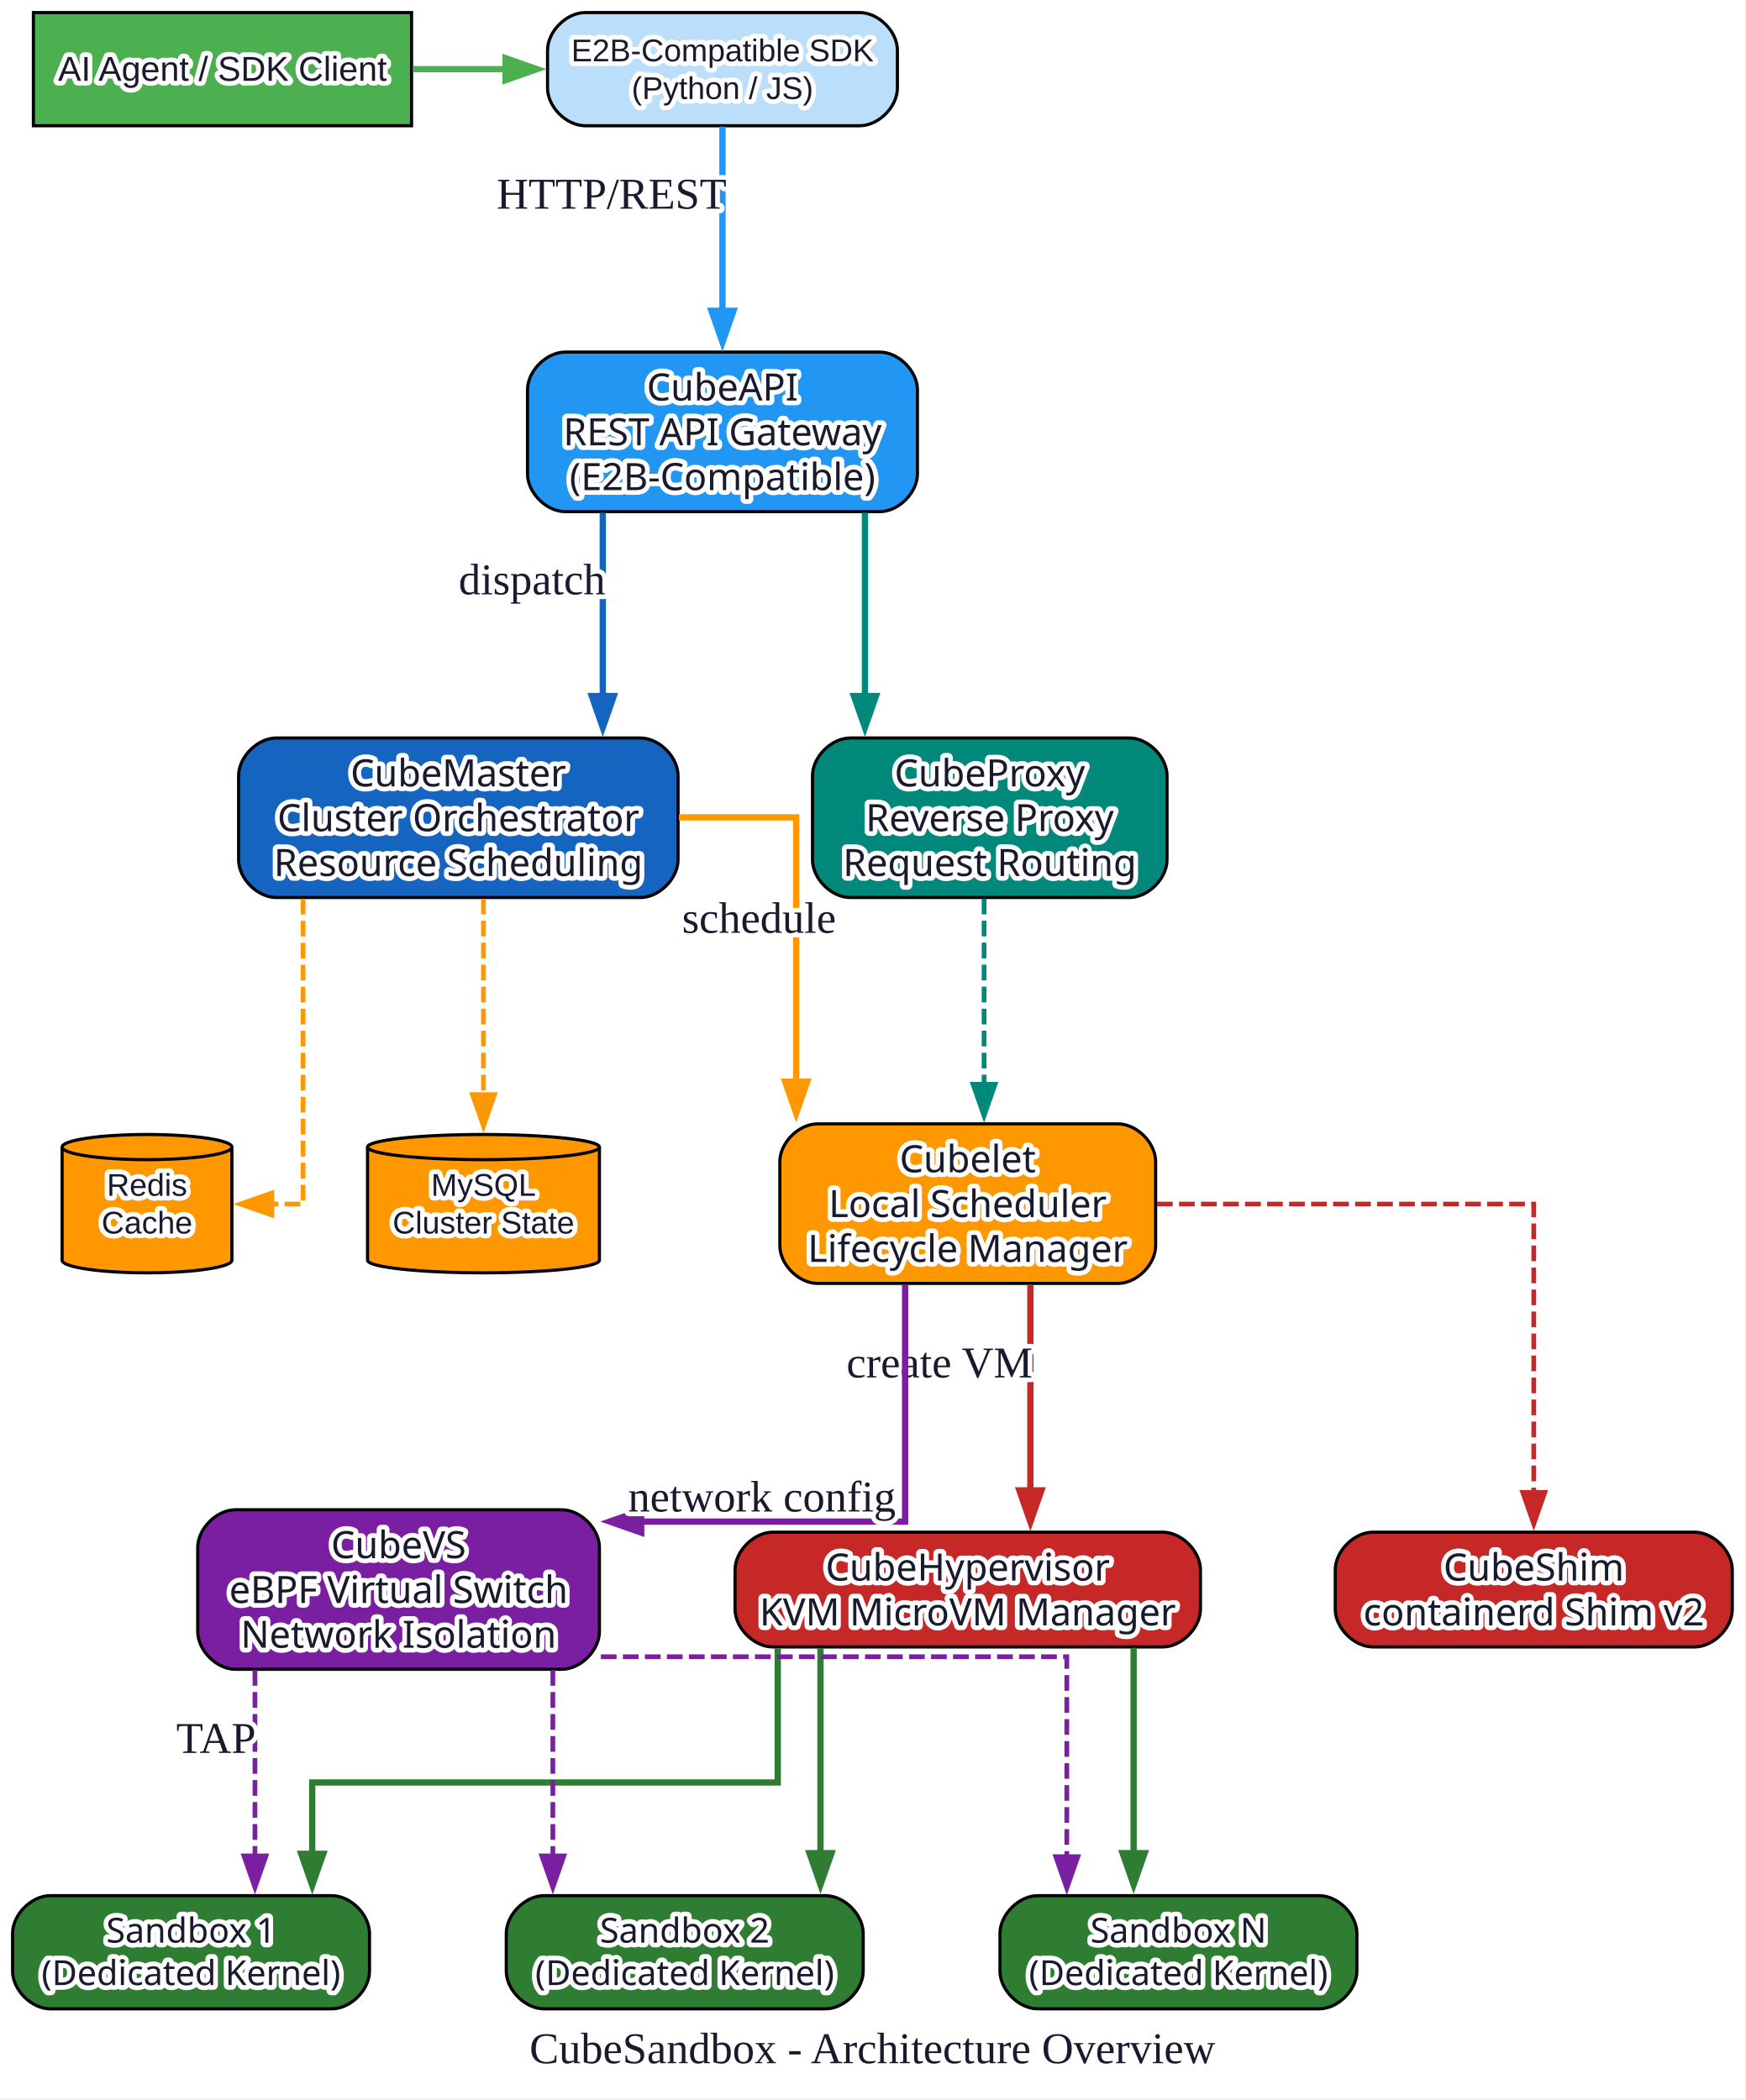
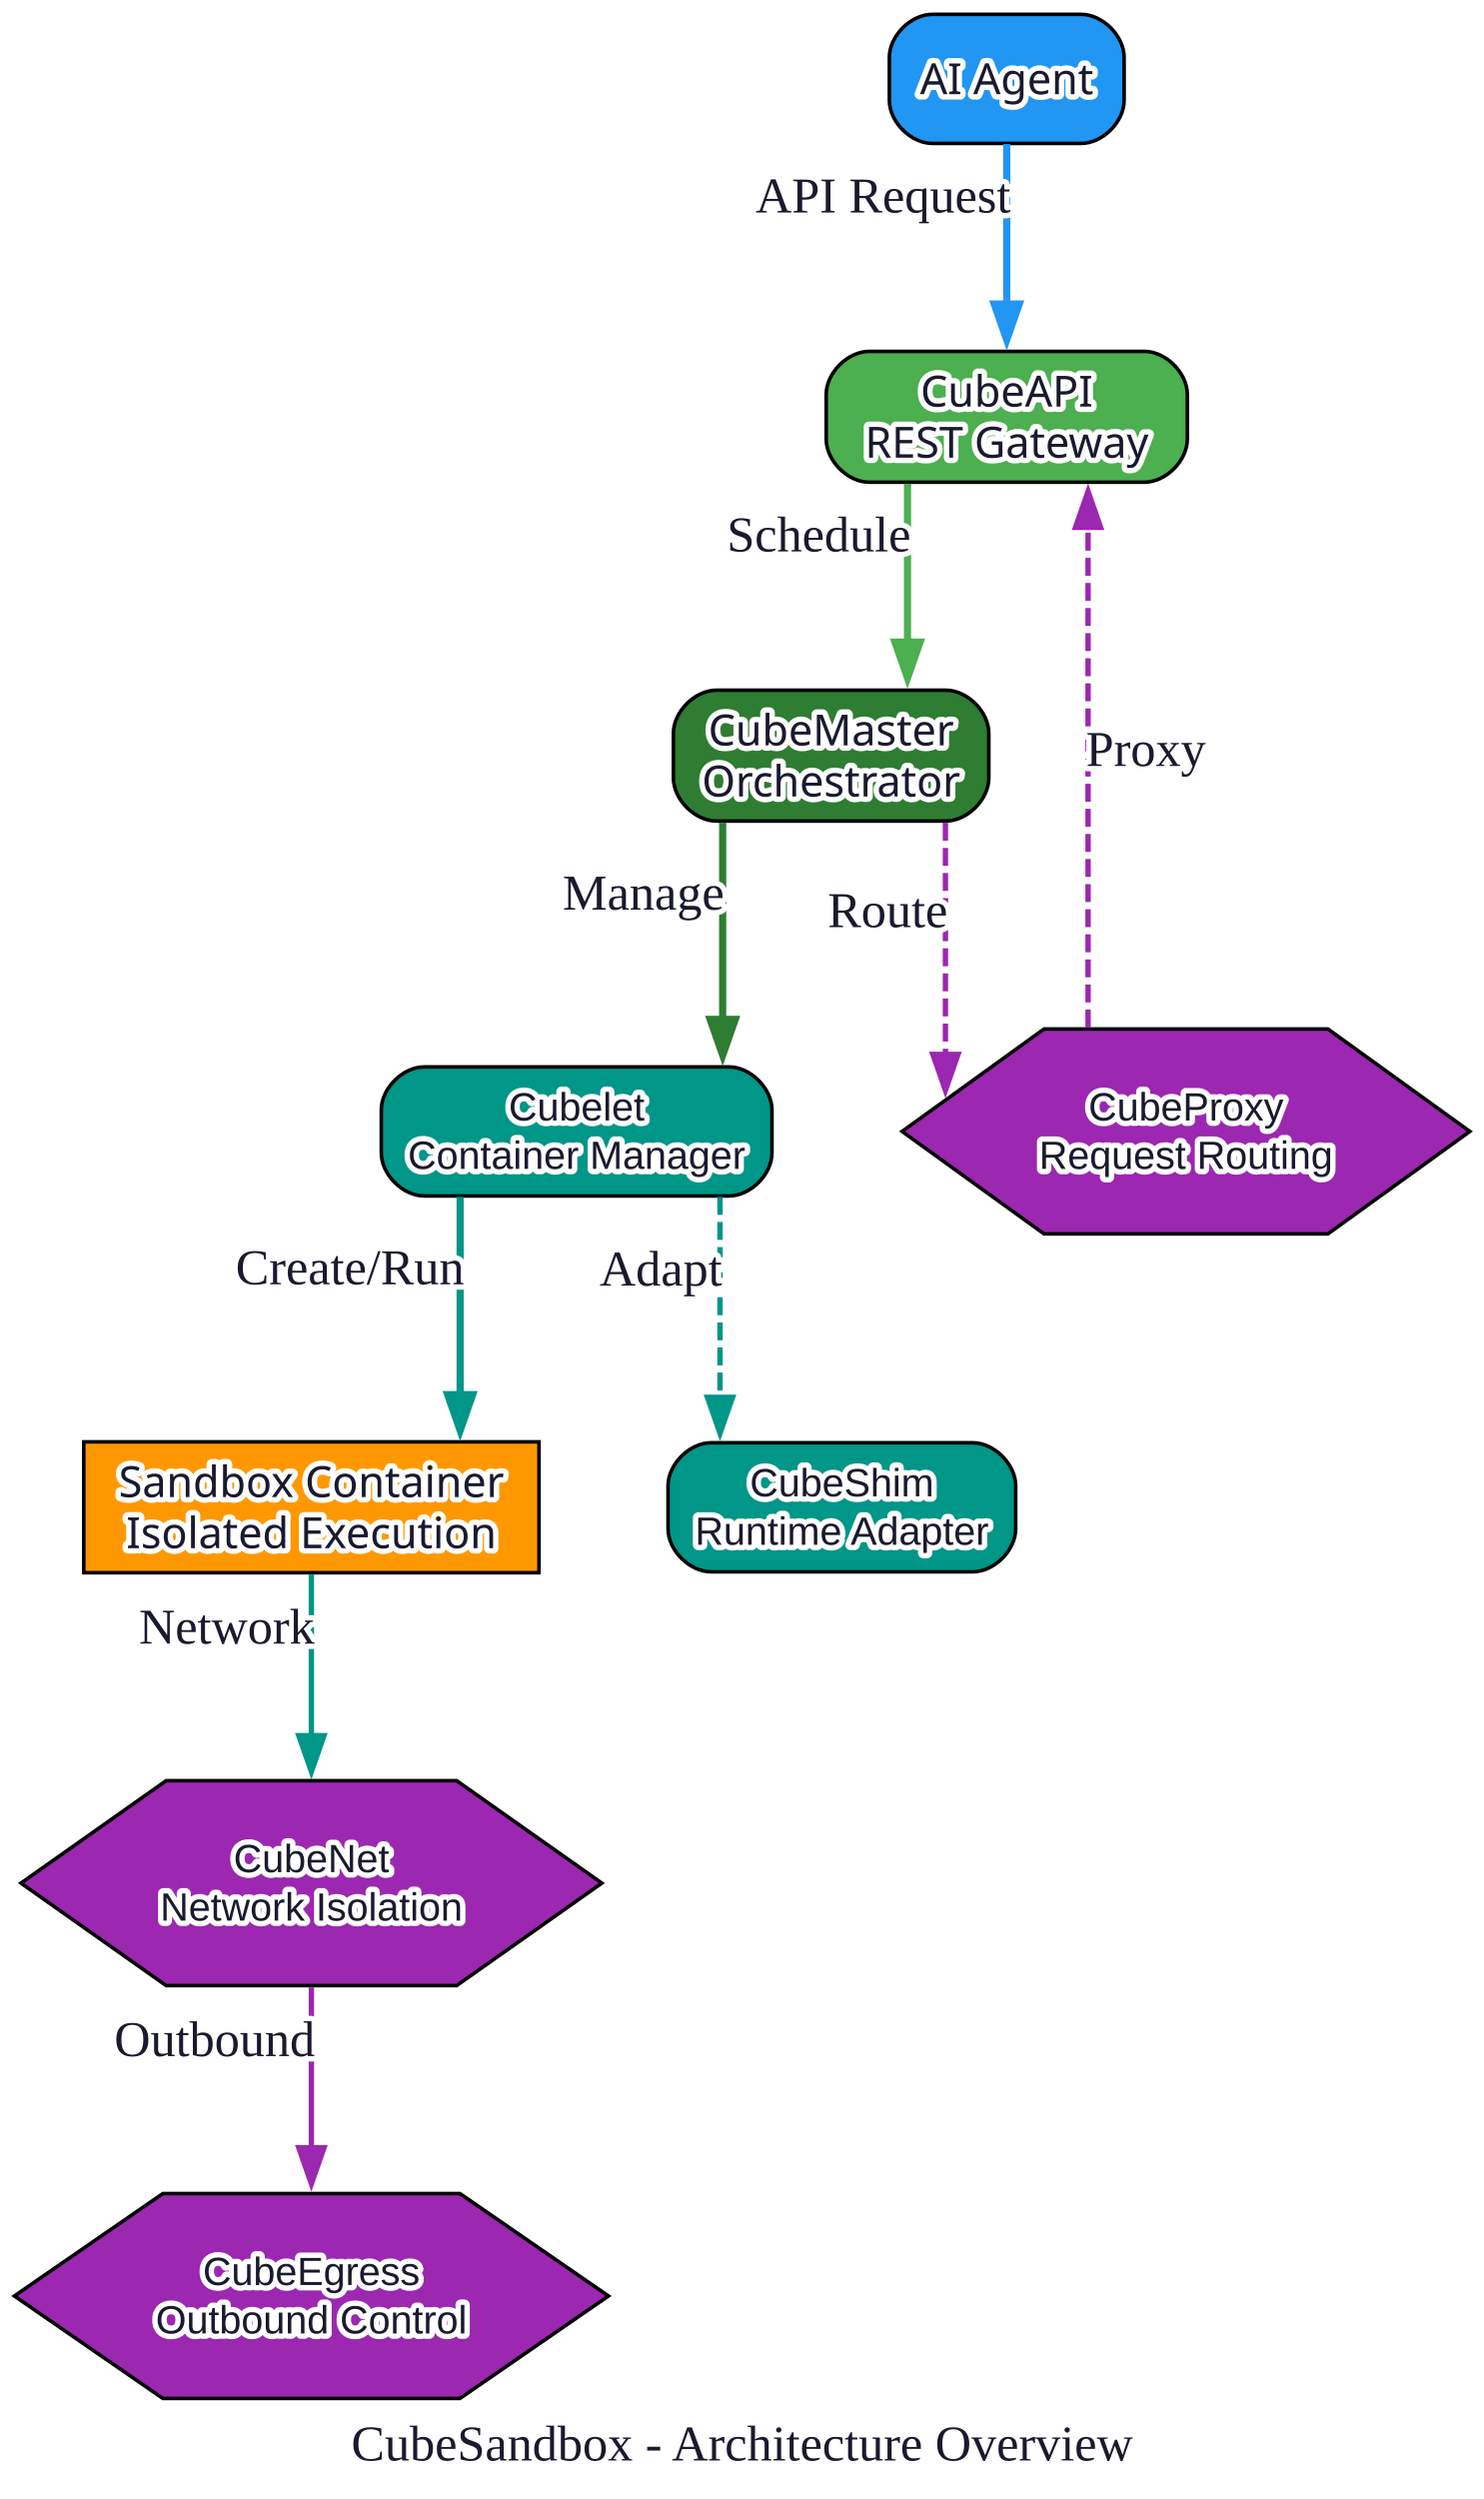
- <svg xmlns="http://www.w3.org/2000/svg" width="555pt" height="668pt" viewBox="0.00 0.00 555.00 668.00">
+ <svg xmlns="http://www.w3.org/2000/svg" width="414pt" height="697pt" viewBox="0.00 0.00 414.00 697.00">
  <style>

text { paint-order: stroke; stroke: #ffffff; stroke-width: 3px; stroke-linejoin: round; fill: #1a1a2e; }
</style>
-   <g id="graph0" class="graph" transform="scale(1 1) rotate(0) translate(4 663.5)">
-     <polygon fill="white" stroke="none" points="-4,4 -4,-663.5 550.88,-663.5 550.88,4 -4,4" />
-     <text xml:space="preserve" text-anchor="middle" x="273.44" y="-7.2" font-family="Times New Roman,serif" font-size="14.00">CubeSandbox - Architecture Overview</text>
+   <g id="graph0" class="graph" transform="scale(1 1) rotate(0) translate(4 693.46)">
+     <polygon fill="white" stroke="none" points="-4,4 -4,-693.46 410.07,-693.46 410.07,4 -4,4" />
+     <text xml:space="preserve" text-anchor="middle" x="203.04" y="-7.2" font-family="Times New Roman,serif" font-size="14.00">CubeSandbox - Architecture Overview</text>
    <g id="node1" class="node">
-       <polygon fill="#4caf50" stroke="black" points="126.88,-659.5 6.62,-659.5 6.62,-623.5 126.88,-623.5 126.88,-659.5" />
-       <text xml:space="preserve" text-anchor="middle" x="66.75" y="-637.8" font-family="Arial" font-size="11.00" fill="white">AI Agent / SDK Client</text>
+       <path fill="#2196f3" stroke="black" d="M297.62,-689.46C297.62,-689.46 256.12,-689.46 256.12,-689.46 250.12,-689.46 244.12,-683.46 244.12,-677.46 244.12,-677.46 244.12,-665.46 244.12,-665.46 244.12,-659.46 250.12,-653.46 256.12,-653.46 256.12,-653.46 297.62,-653.46 297.62,-653.46 303.62,-653.46 309.62,-659.46 309.62,-665.46 309.62,-665.46 309.62,-677.46 309.62,-677.46 309.62,-683.46 303.62,-689.46 297.62,-689.46" />
+       <text xml:space="preserve" text-anchor="middle" x="276.87" y="-667.19" font-family="Arial Bold" font-size="12.00" fill="white">AI Agent</text>
+     </g>
+     <g id="node2" class="node">
+       <path fill="#4caf50" stroke="black" d="M315.25,-595.46C315.25,-595.46 238.5,-595.46 238.5,-595.46 232.5,-595.46 226.5,-589.46 226.5,-583.46 226.5,-583.46 226.5,-570.96 226.5,-570.96 226.5,-564.96 232.5,-558.96 238.5,-558.96 238.5,-558.96 315.25,-558.96 315.25,-558.96 321.25,-558.96 327.25,-564.96 327.25,-570.96 327.25,-570.96 327.25,-583.46 327.25,-583.46 327.25,-589.46 321.25,-595.46 315.25,-595.46" />
+       <text xml:space="preserve" text-anchor="middle" x="276.87" y="-580.06" font-family="Arial Bold" font-size="12.00" fill="white">CubeAPI</text>
+       <text xml:space="preserve" text-anchor="middle" x="276.87" y="-565.81" font-family="Arial Bold" font-size="12.00" fill="white">REST Gateway</text>
+     </g>
+     <g id="edge1" class="edge">
+       <path fill="none" stroke="#2196f3" stroke-width="2" d="M276.87,-653.29C276.87,-653.29 276.87,-608.68 276.87,-608.68" />
+       <polygon fill="#2196f3" stroke="#2196f3" stroke-width="2" points="280.37,-608.68 276.87,-598.68 273.37,-608.68 280.37,-608.68" />
+       <text xml:space="preserve" text-anchor="middle" x="242.37" y="-634.19" font-family="Times New Roman,serif" font-size="14.00">API Request</text>
+     </g>
+     <g id="node3" class="node">
+       <path fill="#2e7d32" stroke="black" d="M259.87,-500.96C259.87,-500.96 195.87,-500.96 195.87,-500.96 189.87,-500.96 183.87,-494.96 183.87,-488.96 183.87,-488.96 183.87,-476.46 183.87,-476.46 183.87,-470.46 189.87,-464.46 195.87,-464.46 195.87,-464.46 259.87,-464.46 259.87,-464.46 265.87,-464.46 271.87,-470.46 271.87,-476.46 271.87,-476.46 271.87,-488.96 271.87,-488.96 271.87,-494.96 265.87,-500.96 259.87,-500.96" />
+       <text xml:space="preserve" text-anchor="middle" x="227.87" y="-485.56" font-family="Arial Bold" font-size="12.00" fill="white">CubeMaster</text>
+       <text xml:space="preserve" text-anchor="middle" x="227.87" y="-471.31" font-family="Arial Bold" font-size="12.00" fill="white">Orchestrator</text>
+     </g>
+     <g id="edge2" class="edge">
+       <path fill="none" stroke="#4caf50" stroke-width="2" d="M249.19,-558.54C249.19,-558.54 249.19,-514.37 249.19,-514.37" />
+       <polygon fill="#4caf50" stroke="#4caf50" stroke-width="2" points="252.69,-514.37 249.19,-504.37 245.69,-514.37 252.69,-514.37" />
+       <text xml:space="preserve" text-anchor="middle" x="224.44" y="-539.66" font-family="Times New Roman,serif" font-size="14.00">Schedule</text>
+     </g>
+     <g id="node4" class="node">
+       <path fill="#009688" stroke="black" d="M199.37,-395.89C199.37,-395.89 114.37,-395.89 114.37,-395.89 108.37,-395.89 102.37,-389.89 102.37,-383.89 102.37,-383.89 102.37,-371.89 102.37,-371.89 102.37,-365.89 108.37,-359.89 114.37,-359.89 114.37,-359.89 199.37,-359.89 199.37,-359.89 205.37,-359.89 211.37,-365.89 211.37,-371.89 211.37,-371.89 211.37,-383.89 211.37,-383.89 211.37,-389.89 205.37,-395.89 199.37,-395.89" />
+       <text xml:space="preserve" text-anchor="middle" x="156.87" y="-380.94" font-family="Arial" font-size="11.00" fill="white">Cubelet</text>
+       <text xml:space="preserve" text-anchor="middle" x="156.87" y="-367.44" font-family="Arial" font-size="11.00" fill="white">Container Manager</text>
+     </g>
+     <g id="edge3" class="edge">
+       <path fill="none" stroke="#2e7d32" stroke-width="2" d="M197.62,-463.97C197.62,-463.97 197.62,-409.14 197.62,-409.14" />
+       <polygon fill="#2e7d32" stroke="#2e7d32" stroke-width="2" points="201.12,-409.14 197.62,-399.14 194.12,-409.14 201.12,-409.14" />
+       <text xml:space="preserve" text-anchor="middle" x="175.5" y="-439.76" font-family="Times New Roman,serif" font-size="14.00">Manage</text>
+     </g>
+     <g id="node8" class="node">
+       <polygon fill="#9c27b0" stroke="black" points="406.07,-377.89 366.47,-406.46 287.27,-406.46 247.67,-377.89 287.27,-349.31 366.47,-349.31 406.07,-377.89" />
+       <text xml:space="preserve" text-anchor="middle" x="326.87" y="-380.94" font-family="Arial" font-size="11.00" fill="white">CubeProxy</text>
+       <text xml:space="preserve" text-anchor="middle" x="326.87" y="-367.44" font-family="Arial" font-size="11.00" fill="white">Request Routing</text>
+     </g>
+     <g id="edge5" class="edge">
+       <path fill="none" stroke="#9c27b0" stroke-width="1.5" stroke-dasharray="5,2" d="M259.77,-463.97C259.77,-463.97 259.77,-399.37 259.77,-399.37" />
+       <polygon fill="#9c27b0" stroke="#9c27b0" stroke-width="1.5" points="263.27,-399.37 259.77,-389.37 256.27,-399.37 263.27,-399.37" />
+       <text xml:space="preserve" text-anchor="middle" x="243.65" y="-434.87" font-family="Times New Roman,serif" font-size="14.00">Route</text>
+     </g>
+     <g id="node5" class="node">
+       <polygon fill="#ff9800" stroke="black" points="146.37,-291.31 19.37,-291.31 19.37,-254.81 146.37,-254.81 146.37,-291.31" />
+       <text xml:space="preserve" text-anchor="middle" x="82.87" y="-275.91" font-family="Arial Bold" font-size="12.00" fill="white">Sandbox Container</text>
+       <text xml:space="preserve" text-anchor="middle" x="82.87" y="-261.66" font-family="Arial Bold" font-size="12.00" fill="white">Isolated Execution</text>
+     </g>
+     <g id="edge4" class="edge">
+       <path fill="none" stroke="#009688" stroke-width="2" d="M124.37,-359.63C124.37,-359.63 124.37,-304.49 124.37,-304.49" />
+       <polygon fill="#009688" stroke="#009688" stroke-width="2" points="127.87,-304.49 124.37,-294.49 120.87,-304.49 127.87,-304.49" />
+       <text xml:space="preserve" text-anchor="middle" x="93.62" y="-335.26" font-family="Times New Roman,serif" font-size="14.00">Create/Run</text>
+     </g>
+     <g id="node9" class="node">
+       <path fill="#009688" stroke="black" d="M267.37,-291.06C267.37,-291.06 194.37,-291.06 194.37,-291.06 188.37,-291.06 182.37,-285.06 182.37,-279.06 182.37,-279.06 182.37,-267.06 182.37,-267.06 182.37,-261.06 188.37,-255.06 194.37,-255.06 194.37,-255.06 267.37,-255.06 267.37,-255.06 273.37,-255.06 279.37,-261.06 279.37,-267.06 279.37,-267.06 279.37,-279.06 279.37,-279.06 279.37,-285.06 273.37,-291.06 267.37,-291.06" />
+       <text xml:space="preserve" text-anchor="middle" x="230.87" y="-276.11" font-family="Arial" font-size="11.00" fill="white">CubeShim</text>
+       <text xml:space="preserve" text-anchor="middle" x="230.87" y="-262.61" font-family="Arial" font-size="11.00" fill="white">Runtime Adapter</text>
+     </g>
+     <g id="edge9" class="edge">
+       <path fill="none" stroke="#009688" stroke-width="1.5" stroke-dasharray="5,2" d="M196.87,-359.63C196.87,-359.63 196.87,-303.73 196.87,-303.73" />
+       <polygon fill="#009688" stroke="#009688" stroke-width="1.5" points="200.37,-303.73 196.87,-293.73 193.37,-303.73 200.37,-303.73" />
+       <text xml:space="preserve" text-anchor="middle" x="180.37" y="-334.88" font-family="Times New Roman,serif" font-size="14.00">Adapt</text>
    </g>
    <g id="node6" class="node">
-       <path fill="#bbdefb" stroke="black" d="M269.38,-659.5C269.38,-659.5 182.12,-659.5 182.12,-659.5 176.12,-659.5 170.12,-653.5 170.12,-647.5 170.12,-647.5 170.12,-635.5 170.12,-635.5 170.12,-629.5 176.12,-623.5 182.12,-623.5 182.12,-623.5 269.38,-623.5 269.38,-623.5 275.38,-623.5 281.38,-629.5 281.38,-635.5 281.38,-635.5 281.38,-647.5 281.38,-647.5 281.38,-653.5 275.38,-659.5 269.38,-659.5" />
-       <text xml:space="preserve" text-anchor="middle" x="225.75" y="-644" font-family="Arial" font-size="10.00" fill="#1a1a2e">E2B-Compatible SDK</text>
-       <text xml:space="preserve" text-anchor="middle" x="225.75" y="-632" font-family="Arial" font-size="10.00" fill="#1a1a2e">(Python / JS)</text>
+       <polygon fill="#9c27b0" stroke="black" points="163.91,-168.23 123.39,-196.81 42.36,-196.81 1.84,-168.23 42.36,-139.65 123.39,-139.65 163.91,-168.23" />
+       <text xml:space="preserve" text-anchor="middle" x="82.87" y="-171.28" font-family="Arial" font-size="11.00" fill="white">CubeNet</text>
+       <text xml:space="preserve" text-anchor="middle" x="82.87" y="-157.78" font-family="Arial" font-size="11.00" fill="white">Network Isolation</text>
    </g>
-     <g id="edge1" class="edge">
-       <path fill="none" stroke="#4caf50" stroke-width="2" d="M127.31,-641.5C127.31,-641.5 156.77,-641.5 156.77,-641.5" />
-       <polygon fill="#4caf50" stroke="#4caf50" stroke-width="2" points="156.77,-645 166.77,-641.5 156.77,-638 156.77,-645" />
-     </g>
-     <g id="node2" class="node">
-       <path fill="#1565c0" stroke="black" d="M199.62,-428.75C199.62,-428.75 83.88,-428.75 83.88,-428.75 77.88,-428.75 71.88,-422.75 71.88,-416.75 71.88,-416.75 71.88,-390 71.88,-390 71.88,-384 77.88,-378 83.88,-378 83.88,-378 199.62,-378 199.62,-378 205.62,-378 211.62,-384 211.62,-390 211.62,-390 211.62,-416.75 211.62,-416.75 211.62,-422.75 205.62,-428.75 199.62,-428.75" />
-       <text xml:space="preserve" text-anchor="middle" x="141.75" y="-413.35" font-family="Arial Bold" font-size="12.00" fill="white">CubeMaster</text>
-       <text xml:space="preserve" text-anchor="middle" x="141.75" y="-399.1" font-family="Arial Bold" font-size="12.00" fill="white">Cluster Orchestrator</text>
-       <text xml:space="preserve" text-anchor="middle" x="141.75" y="-384.85" font-family="Arial Bold" font-size="12.00" fill="white">Resource Scheduling</text>
-     </g>
-     <g id="node5" class="node">
-       <path fill="#ff9800" stroke="black" d="M186.62,-298.62C186.62,-300.83 170.1,-302.62 149.75,-302.62 129.4,-302.62 112.88,-300.83 112.88,-298.62 112.88,-298.62 112.88,-262.62 112.88,-262.62 112.88,-260.42 129.4,-258.62 149.75,-258.62 170.1,-258.62 186.62,-260.42 186.62,-262.62 186.62,-262.62 186.62,-298.62 186.62,-298.62" />
-       <path fill="none" stroke="black" d="M186.62,-298.62C186.62,-296.42 170.1,-294.62 149.75,-294.62 129.4,-294.62 112.88,-296.42 112.88,-298.62" />
-       <text xml:space="preserve" text-anchor="middle" x="149.75" y="-283.12" font-family="Arial" font-size="10.00" fill="white">MySQL</text>
-       <text xml:space="preserve" text-anchor="middle" x="149.75" y="-271.12" font-family="Arial" font-size="10.00" fill="white">Cluster State</text>
-     </g>
-     <g id="edge16" class="edge">
-       <path fill="none" stroke="#ff9800" stroke-width="1.5" stroke-dasharray="5,2" d="M149.75,-377.64C149.75,-377.64 149.75,-315.3 149.75,-315.3" />
-       <polygon fill="#ff9800" stroke="#ff9800" stroke-width="1.5" points="153.25,-315.3 149.75,-305.3 146.25,-315.3 153.25,-315.3" />
-     </g>
-     <g id="node10" class="node">
-       <path fill="#ff9800" stroke="black" d="M69.75,-298.62C69.75,-300.83 57.65,-302.62 42.75,-302.62 27.85,-302.62 15.75,-300.83 15.75,-298.62 15.75,-298.62 15.75,-262.62 15.75,-262.62 15.75,-260.42 27.85,-258.62 42.75,-258.62 57.65,-258.62 69.75,-260.42 69.75,-262.62 69.75,-262.62 69.75,-298.62 69.75,-298.62" />
-       <path fill="none" stroke="black" d="M69.75,-298.62C69.75,-296.42 57.65,-294.62 42.75,-294.62 27.85,-294.62 15.75,-296.42 15.75,-298.62" />
-       <text xml:space="preserve" text-anchor="middle" x="42.75" y="-283.12" font-family="Arial" font-size="10.00" fill="white">Redis</text>
-       <text xml:space="preserve" text-anchor="middle" x="42.75" y="-271.12" font-family="Arial" font-size="10.00" fill="white">Cache</text>
-     </g>
-     <g id="edge17" class="edge">
-       <path fill="none" stroke="#ff9800" stroke-width="1.5" stroke-dasharray="5,2" d="M92.38,-377.62C92.38,-341.59 92.38,-280.5 92.38,-280.5 92.38,-280.5 82.45,-280.5 82.45,-280.5" />
-       <polygon fill="#ff9800" stroke="#ff9800" stroke-width="1.5" points="82.45,-277 72.45,-280.5 82.45,-284 82.45,-277" />
-     </g>
-     <g id="node13" class="node">
-       <path fill="#ff9800" stroke="black" d="M351.5,-306C351.5,-306 256,-306 256,-306 250,-306 244,-300 244,-294 244,-294 244,-267.25 244,-267.25 244,-261.25 250,-255.25 256,-255.25 256,-255.25 351.5,-255.25 351.5,-255.25 357.5,-255.25 363.5,-261.25 363.5,-267.25 363.5,-267.25 363.5,-294 363.5,-294 363.5,-300 357.5,-306 351.5,-306" />
-       <text xml:space="preserve" text-anchor="middle" x="303.75" y="-290.6" font-family="Arial Bold" font-size="12.00" fill="white">Cubelet</text>
-       <text xml:space="preserve" text-anchor="middle" x="303.75" y="-276.35" font-family="Arial Bold" font-size="12.00" fill="white">Local Scheduler</text>
-       <text xml:space="preserve" text-anchor="middle" x="303.75" y="-262.1" font-family="Arial Bold" font-size="12.00" fill="white">Lifecycle Manager</text>
-     </g>
-     <g id="edge5" class="edge">
-       <path fill="none" stroke="#ff9800" stroke-width="2" d="M211.91,-403.5C232.3,-403.5 249.19,-403.5 249.19,-403.5 249.19,-403.5 249.19,-319.41 249.19,-319.41" />
-       <polygon fill="#ff9800" stroke="#ff9800" stroke-width="2" points="252.69,-319.41 249.19,-309.41 245.69,-319.41 252.69,-319.41" />
-       <text xml:space="preserve" text-anchor="middle" x="237.38" y="-366.79" font-family="Times New Roman,serif" font-size="14.00">schedule</text>
-     </g>
-     <g id="node3" class="node">
-       <path fill="#c62828" stroke="black" d="M365.75,-176.12C365.75,-176.12 241.75,-176.12 241.75,-176.12 235.75,-176.12 229.75,-170.12 229.75,-164.12 229.75,-164.12 229.75,-151.62 229.75,-151.62 229.75,-145.62 235.75,-139.62 241.75,-139.62 241.75,-139.62 365.75,-139.62 365.75,-139.62 371.75,-139.62 377.75,-145.62 377.75,-151.62 377.75,-151.62 377.75,-164.12 377.75,-164.12 377.75,-170.12 371.75,-176.12 365.75,-176.12" />
-       <text xml:space="preserve" text-anchor="middle" x="303.75" y="-160.72" font-family="Arial Bold" font-size="12.00" fill="white">CubeHypervisor</text>
-       <text xml:space="preserve" text-anchor="middle" x="303.75" y="-146.47" font-family="Arial Bold" font-size="12.00" fill="white">KVM MicroVM Manager</text>
-     </g>
-     <g id="node4" class="node">
-       <path fill="#2e7d32" stroke="black" d="M101.5,-60.5C101.5,-60.5 12,-60.5 12,-60.5 6,-60.5 0,-54.5 0,-48.5 0,-48.5 0,-36.5 0,-36.5 0,-30.5 6,-24.5 12,-24.5 12,-24.5 101.5,-24.5 101.5,-24.5 107.5,-24.5 113.5,-30.5 113.5,-36.5 113.5,-36.5 113.5,-48.5 113.5,-48.5 113.5,-54.5 107.5,-60.5 101.5,-60.5" />
-       <text xml:space="preserve" text-anchor="middle" x="56.75" y="-45.55" font-family="Arial Bold" font-size="11.00" fill="white">Sandbox 1</text>
-       <text xml:space="preserve" text-anchor="middle" x="56.75" y="-32.05" font-family="Arial Bold" font-size="11.00" fill="white">(Dedicated Kernel)</text>
-     </g>
-     <g id="edge10" class="edge">
-       <path fill="none" stroke="#2e7d32" stroke-width="2" d="M243.33,-139.13C243.33,-121.08 243.33,-96.5 243.33,-96.5 243.33,-96.5 95.29,-96.5 95.29,-96.5 95.29,-96.5 95.29,-73.81 95.29,-73.81" />
-       <polygon fill="#2e7d32" stroke="#2e7d32" stroke-width="2" points="98.79,-73.81 95.29,-63.81 91.79,-73.81 98.79,-73.81" />
-     </g>
-     <g id="node9" class="node">
-       <path fill="#2e7d32" stroke="black" d="M258.5,-60.5C258.5,-60.5 169,-60.5 169,-60.5 163,-60.5 157,-54.5 157,-48.5 157,-48.5 157,-36.5 157,-36.5 157,-30.5 163,-24.5 169,-24.5 169,-24.5 258.5,-24.5 258.5,-24.5 264.5,-24.5 270.5,-30.5 270.5,-36.5 270.5,-36.5 270.5,-48.5 270.5,-48.5 270.5,-54.5 264.5,-60.5 258.5,-60.5" />
-       <text xml:space="preserve" text-anchor="middle" x="213.75" y="-45.55" font-family="Arial Bold" font-size="11.00" fill="white">Sandbox 2</text>
-       <text xml:space="preserve" text-anchor="middle" x="213.75" y="-32.05" font-family="Arial Bold" font-size="11.00" fill="white">(Dedicated Kernel)</text>
-     </g>
-     <g id="edge11" class="edge">
-       <path fill="none" stroke="#2e7d32" stroke-width="2" d="M256.92,-139.34C256.92,-139.34 256.92,-74.02 256.92,-74.02" />
-       <polygon fill="#2e7d32" stroke="#2e7d32" stroke-width="2" points="260.42,-74.02 256.92,-64.02 253.42,-74.02 260.42,-74.02" />
-     </g>
-     <g id="node12" class="node">
-       <path fill="#2e7d32" stroke="black" d="M415.5,-60.5C415.5,-60.5 326,-60.5 326,-60.5 320,-60.5 314,-54.5 314,-48.5 314,-48.5 314,-36.5 314,-36.5 314,-30.5 320,-24.5 326,-24.5 326,-24.5 415.5,-24.5 415.5,-24.5 421.5,-24.5 427.5,-30.5 427.5,-36.5 427.5,-36.5 427.5,-48.5 427.5,-48.5 427.5,-54.5 421.5,-60.5 415.5,-60.5" />
-       <text xml:space="preserve" text-anchor="middle" x="370.75" y="-45.55" font-family="Arial Bold" font-size="11.00" fill="white">Sandbox N</text>
-       <text xml:space="preserve" text-anchor="middle" x="370.75" y="-32.05" font-family="Arial Bold" font-size="11.00" fill="white">(Dedicated Kernel)</text>
-     </g>
-     <g id="edge12" class="edge">
-       <path fill="none" stroke="#2e7d32" stroke-width="2" d="M356.5,-139.34C356.5,-139.34 356.5,-74.02 356.5,-74.02" />
-       <polygon fill="#2e7d32" stroke="#2e7d32" stroke-width="2" points="360,-74.02 356.5,-64.02 353,-74.02 360,-74.02" />
-     </g>
-     <g id="node11" class="node">
-       <path fill="#2196f3" stroke="black" d="M275.75,-551.5C275.75,-551.5 175.75,-551.5 175.75,-551.5 169.75,-551.5 163.75,-545.5 163.75,-539.5 163.75,-539.5 163.75,-512.75 163.75,-512.75 163.75,-506.75 169.75,-500.75 175.75,-500.75 175.75,-500.75 275.75,-500.75 275.75,-500.75 281.75,-500.75 287.75,-506.75 287.75,-512.75 287.75,-512.75 287.75,-539.5 287.75,-539.5 287.75,-545.5 281.75,-551.5 275.75,-551.5" />
-       <text xml:space="preserve" text-anchor="middle" x="225.75" y="-536.1" font-family="Arial Bold" font-size="12.00" fill="white">CubeAPI</text>
-       <text xml:space="preserve" text-anchor="middle" x="225.75" y="-521.85" font-family="Arial Bold" font-size="12.00" fill="white">REST API Gateway</text>
-       <text xml:space="preserve" text-anchor="middle" x="225.75" y="-507.6" font-family="Arial Bold" font-size="12.00" fill="white">(E2B-Compatible)</text>
-     </g>
-     <g id="edge2" class="edge">
-       <path fill="none" stroke="#2196f3" stroke-width="2" d="M225.75,-623.22C225.75,-623.22 225.75,-564.64 225.75,-564.64" />
-       <polygon fill="#2196f3" stroke="#2196f3" stroke-width="2" points="229.25,-564.64 225.75,-554.64 222.25,-564.64 229.25,-564.64" />
-       <text xml:space="preserve" text-anchor="middle" x="190.5" y="-597.13" font-family="Times New Roman,serif" font-size="14.00">HTTP/REST</text>
+     <g id="edge7" class="edge">
+       <path fill="none" stroke="#009688" stroke-width="1.5" d="M82.87,-254.32C82.87,-254.32 82.87,-209.36 82.87,-209.36" />
+       <polygon fill="#009688" stroke="#009688" stroke-width="1.5" points="86.37,-209.36 82.87,-199.36 79.37,-209.36 86.37,-209.36" />
+       <text xml:space="preserve" text-anchor="middle" x="59.25" y="-235.04" font-family="Times New Roman,serif" font-size="14.00">Network</text>
    </g>
    <g id="node7" class="node">
-       <path fill="#00897b" stroke="black" d="M355.12,-428.75C355.12,-428.75 266.38,-428.75 266.38,-428.75 260.38,-428.75 254.38,-422.75 254.38,-416.75 254.38,-416.75 254.38,-390 254.38,-390 254.38,-384 260.38,-378 266.38,-378 266.38,-378 355.12,-378 355.12,-378 361.12,-378 367.12,-384 367.12,-390 367.12,-390 367.12,-416.75 367.12,-416.75 367.12,-422.75 361.12,-428.75 355.12,-428.75" />
-       <text xml:space="preserve" text-anchor="middle" x="310.75" y="-413.35" font-family="Arial Bold" font-size="12.00" fill="white">CubeProxy</text>
-       <text xml:space="preserve" text-anchor="middle" x="310.75" y="-399.1" font-family="Arial Bold" font-size="12.00" fill="white">Reverse Proxy</text>
-       <text xml:space="preserve" text-anchor="middle" x="310.75" y="-384.85" font-family="Arial Bold" font-size="12.00" fill="white">Request Routing</text>
+       <polygon fill="#9c27b0" stroke="black" points="165.75,-53.08 124.31,-81.65 41.44,-81.65 0,-53.08 41.44,-24.5 124.31,-24.5 165.75,-53.08" />
+       <text xml:space="preserve" text-anchor="middle" x="82.87" y="-56.13" font-family="Arial" font-size="11.00" fill="white">CubeEgress</text>
+       <text xml:space="preserve" text-anchor="middle" x="82.87" y="-42.63" font-family="Arial" font-size="11.00" fill="white">Outbound Control</text>
+     </g>
+     <g id="edge8" class="edge">
+       <path fill="none" stroke="#9c27b0" stroke-width="1.5" d="M82.87,-139.17C82.87,-139.17 82.87,-94.4 82.87,-94.4" />
+       <polygon fill="#9c27b0" stroke="#9c27b0" stroke-width="1.5" points="86.37,-94.4 82.87,-84.4 79.37,-94.4 86.37,-94.4" />
+       <text xml:space="preserve" text-anchor="middle" x="55.87" y="-119.99" font-family="Times New Roman,serif" font-size="14.00">Outbound</text>
    </g>
    <g id="edge6" class="edge">
-       <path fill="none" stroke="#00897b" stroke-width="1.5" stroke-dasharray="5,2" d="M308.94,-377.64C308.94,-377.64 308.94,-318.59 308.94,-318.59" />
-       <polygon fill="#00897b" stroke="#00897b" stroke-width="1.5" points="312.44,-318.59 308.94,-308.59 305.44,-318.59 312.44,-318.59" />
-     </g>
-     <g id="node8" class="node">
-       <path fill="#c62828" stroke="black" d="M534.88,-176.12C534.88,-176.12 432.62,-176.12 432.62,-176.12 426.62,-176.12 420.62,-170.12 420.62,-164.12 420.62,-164.12 420.62,-151.62 420.62,-151.62 420.62,-145.62 426.62,-139.62 432.62,-139.62 432.62,-139.62 534.88,-139.62 534.88,-139.62 540.88,-139.62 546.88,-145.62 546.88,-151.62 546.88,-151.62 546.88,-164.12 546.88,-164.12 546.88,-170.12 540.88,-176.12 534.88,-176.12" />
-       <text xml:space="preserve" text-anchor="middle" x="483.75" y="-160.72" font-family="Arial Bold" font-size="12.00" fill="white">CubeShim</text>
-       <text xml:space="preserve" text-anchor="middle" x="483.75" y="-146.47" font-family="Arial Bold" font-size="12.00" fill="white">containerd Shim v2</text>
-     </g>
-     <g id="edge3" class="edge">
-       <path fill="none" stroke="#1565c0" stroke-width="2" d="M187.69,-500.39C187.69,-500.39 187.69,-442.1 187.69,-442.1" />
-       <polygon fill="#1565c0" stroke="#1565c0" stroke-width="2" points="191.19,-442.1 187.69,-432.1 184.19,-442.1 191.19,-442.1" />
-       <text xml:space="preserve" text-anchor="middle" x="165.19" y="-474.45" font-family="Times New Roman,serif" font-size="14.00">dispatch</text>
-     </g>
-     <g id="edge4" class="edge">
-       <path fill="none" stroke="#00897b" stroke-width="2" d="M271.06,-500.39C271.06,-500.39 271.06,-442.1 271.06,-442.1" />
-       <polygon fill="#00897b" stroke="#00897b" stroke-width="2" points="274.56,-442.1 271.06,-432.1 267.56,-442.1 274.56,-442.1" />
-     </g>
-     <g id="edge7" class="edge">
-       <path fill="none" stroke="#c62828" stroke-width="2" d="M323.67,-254.89C323.67,-254.89 323.67,-189.41 323.67,-189.41" />
-       <polygon fill="#c62828" stroke="#c62828" stroke-width="2" points="327.17,-189.41 323.67,-179.41 320.17,-189.41 327.17,-189.41" />
-       <text xml:space="preserve" text-anchor="middle" x="294.79" y="-225.35" font-family="Times New Roman,serif" font-size="14.00">create VM</text>
-     </g>
-     <g id="edge8" class="edge">
-       <path fill="none" stroke="#c62828" stroke-width="1.5" stroke-dasharray="5,2" d="M363.94,-280.5C416.26,-280.5 483.75,-280.5 483.75,-280.5 483.75,-280.5 483.75,-188.77 483.75,-188.77" />
-       <polygon fill="#c62828" stroke="#c62828" stroke-width="1.5" points="487.25,-188.77 483.75,-178.77 480.25,-188.77 487.25,-188.77" />
-     </g>
-     <g id="node14" class="node">
-       <path fill="#7b1fa2" stroke="black" d="M174.62,-183.25C174.62,-183.25 70.88,-183.25 70.88,-183.25 64.88,-183.25 58.88,-177.25 58.88,-171.25 58.88,-171.25 58.88,-144.5 58.88,-144.5 58.88,-138.5 64.88,-132.5 70.88,-132.5 70.88,-132.5 174.62,-132.5 174.62,-132.5 180.62,-132.5 186.62,-138.5 186.62,-144.5 186.62,-144.5 186.62,-171.25 186.62,-171.25 186.62,-177.25 180.62,-183.25 174.62,-183.25" />
-       <text xml:space="preserve" text-anchor="middle" x="122.75" y="-167.85" font-family="Arial Bold" font-size="12.00" fill="white">CubeVS</text>
-       <text xml:space="preserve" text-anchor="middle" x="122.75" y="-153.6" font-family="Arial Bold" font-size="12.00" fill="white">eBPF Virtual Switch</text>
-       <text xml:space="preserve" text-anchor="middle" x="122.75" y="-139.35" font-family="Arial Bold" font-size="12.00" fill="white">Network Isolation</text>
-     </g>
-     <g id="edge9" class="edge">
-       <path fill="none" stroke="#7b1fa2" stroke-width="2" d="M283.83,-254.85C283.83,-224.88 283.83,-179.5 283.83,-179.5 283.83,-179.5 199.9,-179.5 199.9,-179.5" />
-       <polygon fill="#7b1fa2" stroke="#7b1fa2" stroke-width="2" points="199.9,-176 189.9,-179.5 199.9,-183 199.9,-176" />
-       <text xml:space="preserve" text-anchor="middle" x="238.29" y="-182.7" font-family="Times New Roman,serif" font-size="14.00">network config</text>
-     </g>
-     <g id="edge13" class="edge">
-       <path fill="none" stroke="#7b1fa2" stroke-width="1.5" stroke-dasharray="5,2" d="M77.08,-132.27C77.08,-132.27 77.08,-73.14 77.08,-73.14" />
-       <polygon fill="#7b1fa2" stroke="#7b1fa2" stroke-width="1.5" points="80.58,-73.14 77.08,-63.14 73.58,-73.14 80.58,-73.14" />
-       <text xml:space="preserve" text-anchor="middle" x="64.71" y="-105.9" font-family="Times New Roman,serif" font-size="14.00">TAP</text>
-     </g>
-     <g id="edge14" class="edge">
-       <path fill="none" stroke="#7b1fa2" stroke-width="1.5" stroke-dasharray="5,2" d="M171.81,-132.27C171.81,-132.27 171.81,-73.14 171.81,-73.14" />
-       <polygon fill="#7b1fa2" stroke="#7b1fa2" stroke-width="1.5" points="175.31,-73.14 171.81,-63.14 168.31,-73.14 175.31,-73.14" />
-     </g>
-     <g id="edge15" class="edge">
-       <path fill="none" stroke="#7b1fa2" stroke-width="1.5" stroke-dasharray="5,2" d="M187.08,-136.5C249.63,-136.5 335.25,-136.5 335.25,-136.5 335.25,-136.5 335.25,-72.89 335.25,-72.89" />
-       <polygon fill="#7b1fa2" stroke="#7b1fa2" stroke-width="1.5" points="338.75,-72.89 335.25,-62.89 331.75,-72.89 338.75,-72.89" />
+       <path fill="none" stroke="#9c27b0" stroke-width="1.5" stroke-dasharray="5,2" d="M299.56,-406.87C299.56,-406.87 299.56,-546.37 299.56,-546.37" />
+       <polygon fill="#9c27b0" stroke="#9c27b0" stroke-width="1.5" points="296.06,-546.37 299.56,-556.37 303.06,-546.37 296.06,-546.37" />
+       <text xml:space="preserve" text-anchor="middle" x="315.69" y="-479.82" font-family="Times New Roman,serif" font-size="14.00">Proxy</text>
    </g>
  </g>
</svg>
